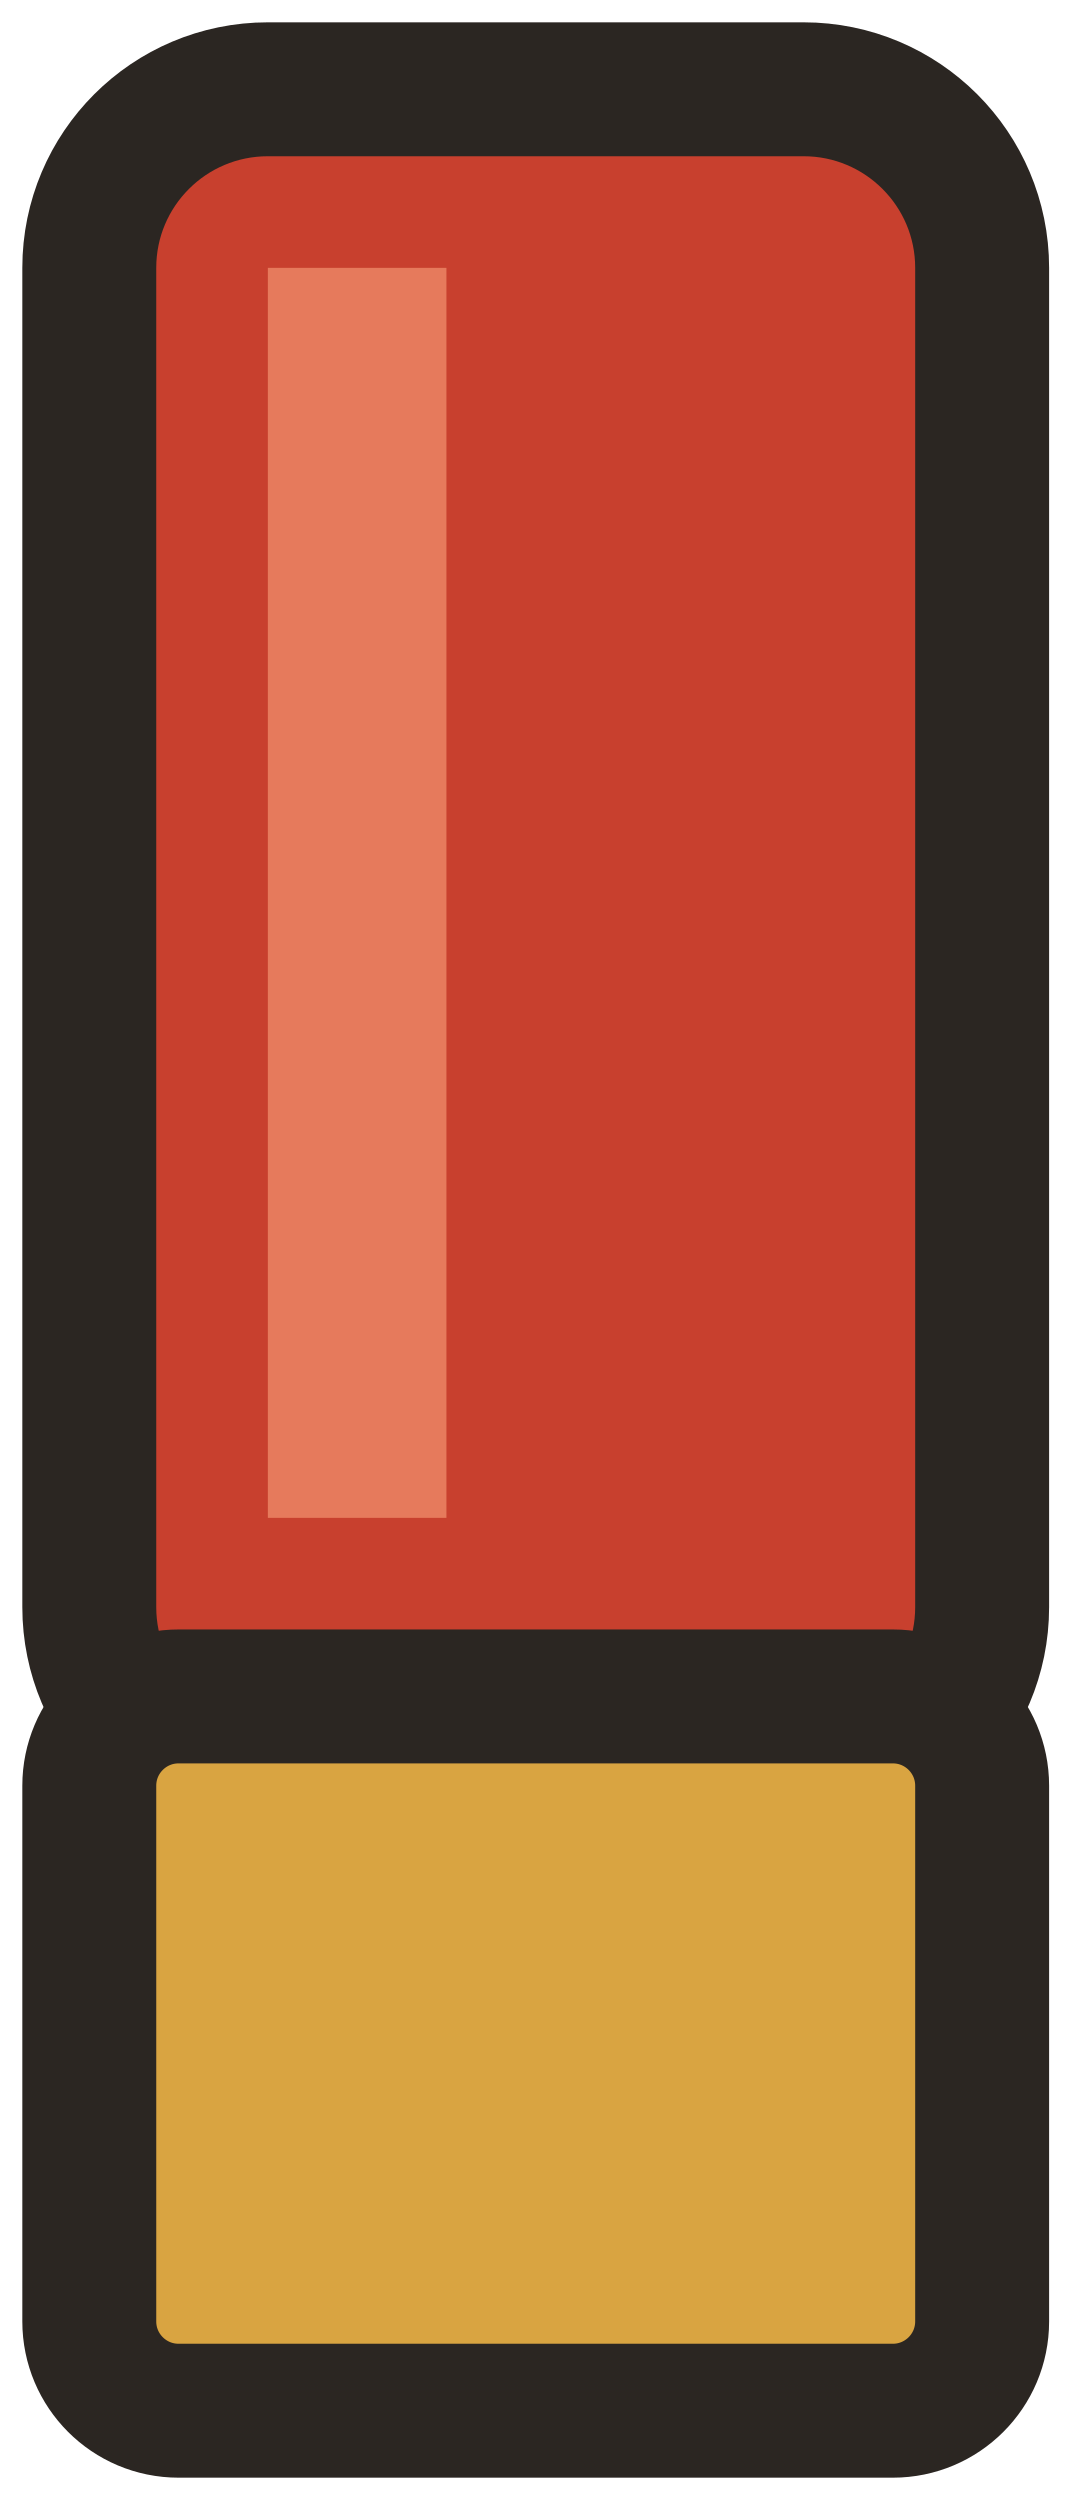
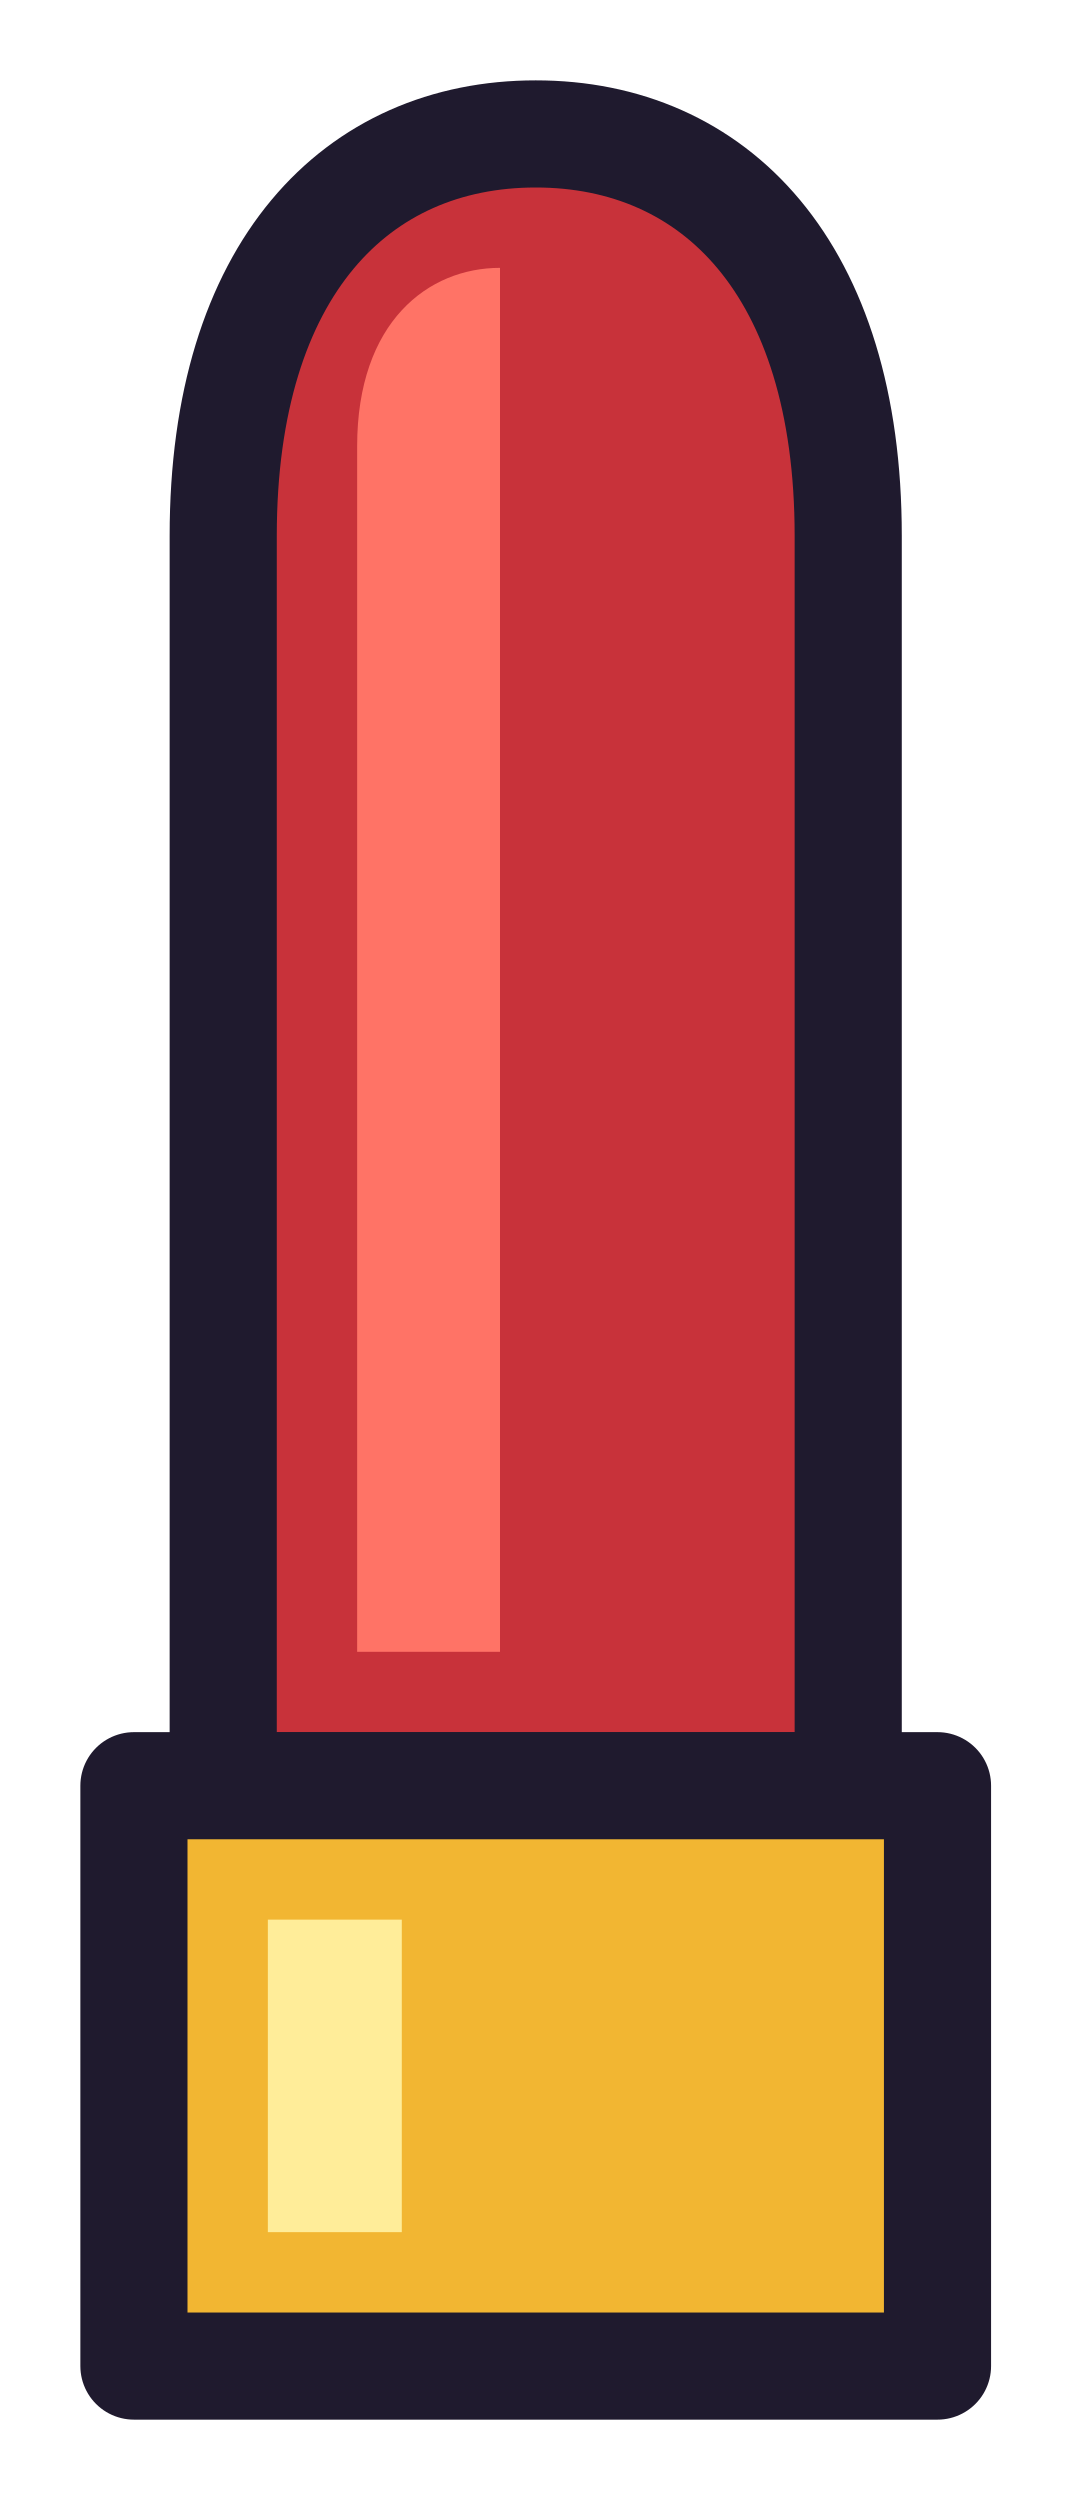
<svg xmlns="http://www.w3.org/2000/svg" width="12" height="28" viewBox="0 0 12 28">
-   <rect x="1" y="1" width="10" height="19" rx="2" fill="#c8402e" stroke="#2b2622" stroke-width="1.5" />
-   <rect x="1" y="19" width="10" height="8" rx="1" fill="#d9a441" stroke="#2b2622" stroke-width="1.5" />
-   <rect x="3" y="3" width="2" height="14" fill="#e67a5c" />
+   <path d="M2.5 6 C2.5 3 4 1.5 6 1.5 C8 1.5 9.5 3 9.5 6 L9.5 20 L2.5 20 Z" fill="#c8323a" stroke="#1f1a2e" stroke-width="1.2" stroke-linejoin="round" stroke-linecap="round" />
+   <path d="M4 5 C4 3.6 4.8 3 5.6 3 L5.6 18.5 L4 18.5 Z" fill="#ff7366" />
+   <path d="M1.5 20 L10.5 20 L10.5 26.5 L1.5 26.5 Z" fill="#f2b632" stroke="#1f1a2e" stroke-width="1.2" stroke-linejoin="round" stroke-linecap="round" />
+   <path d="M3 21.5 L4.5 21.5 L4.5 25 L3 25 Z" fill="#ffed99" />
</svg>
